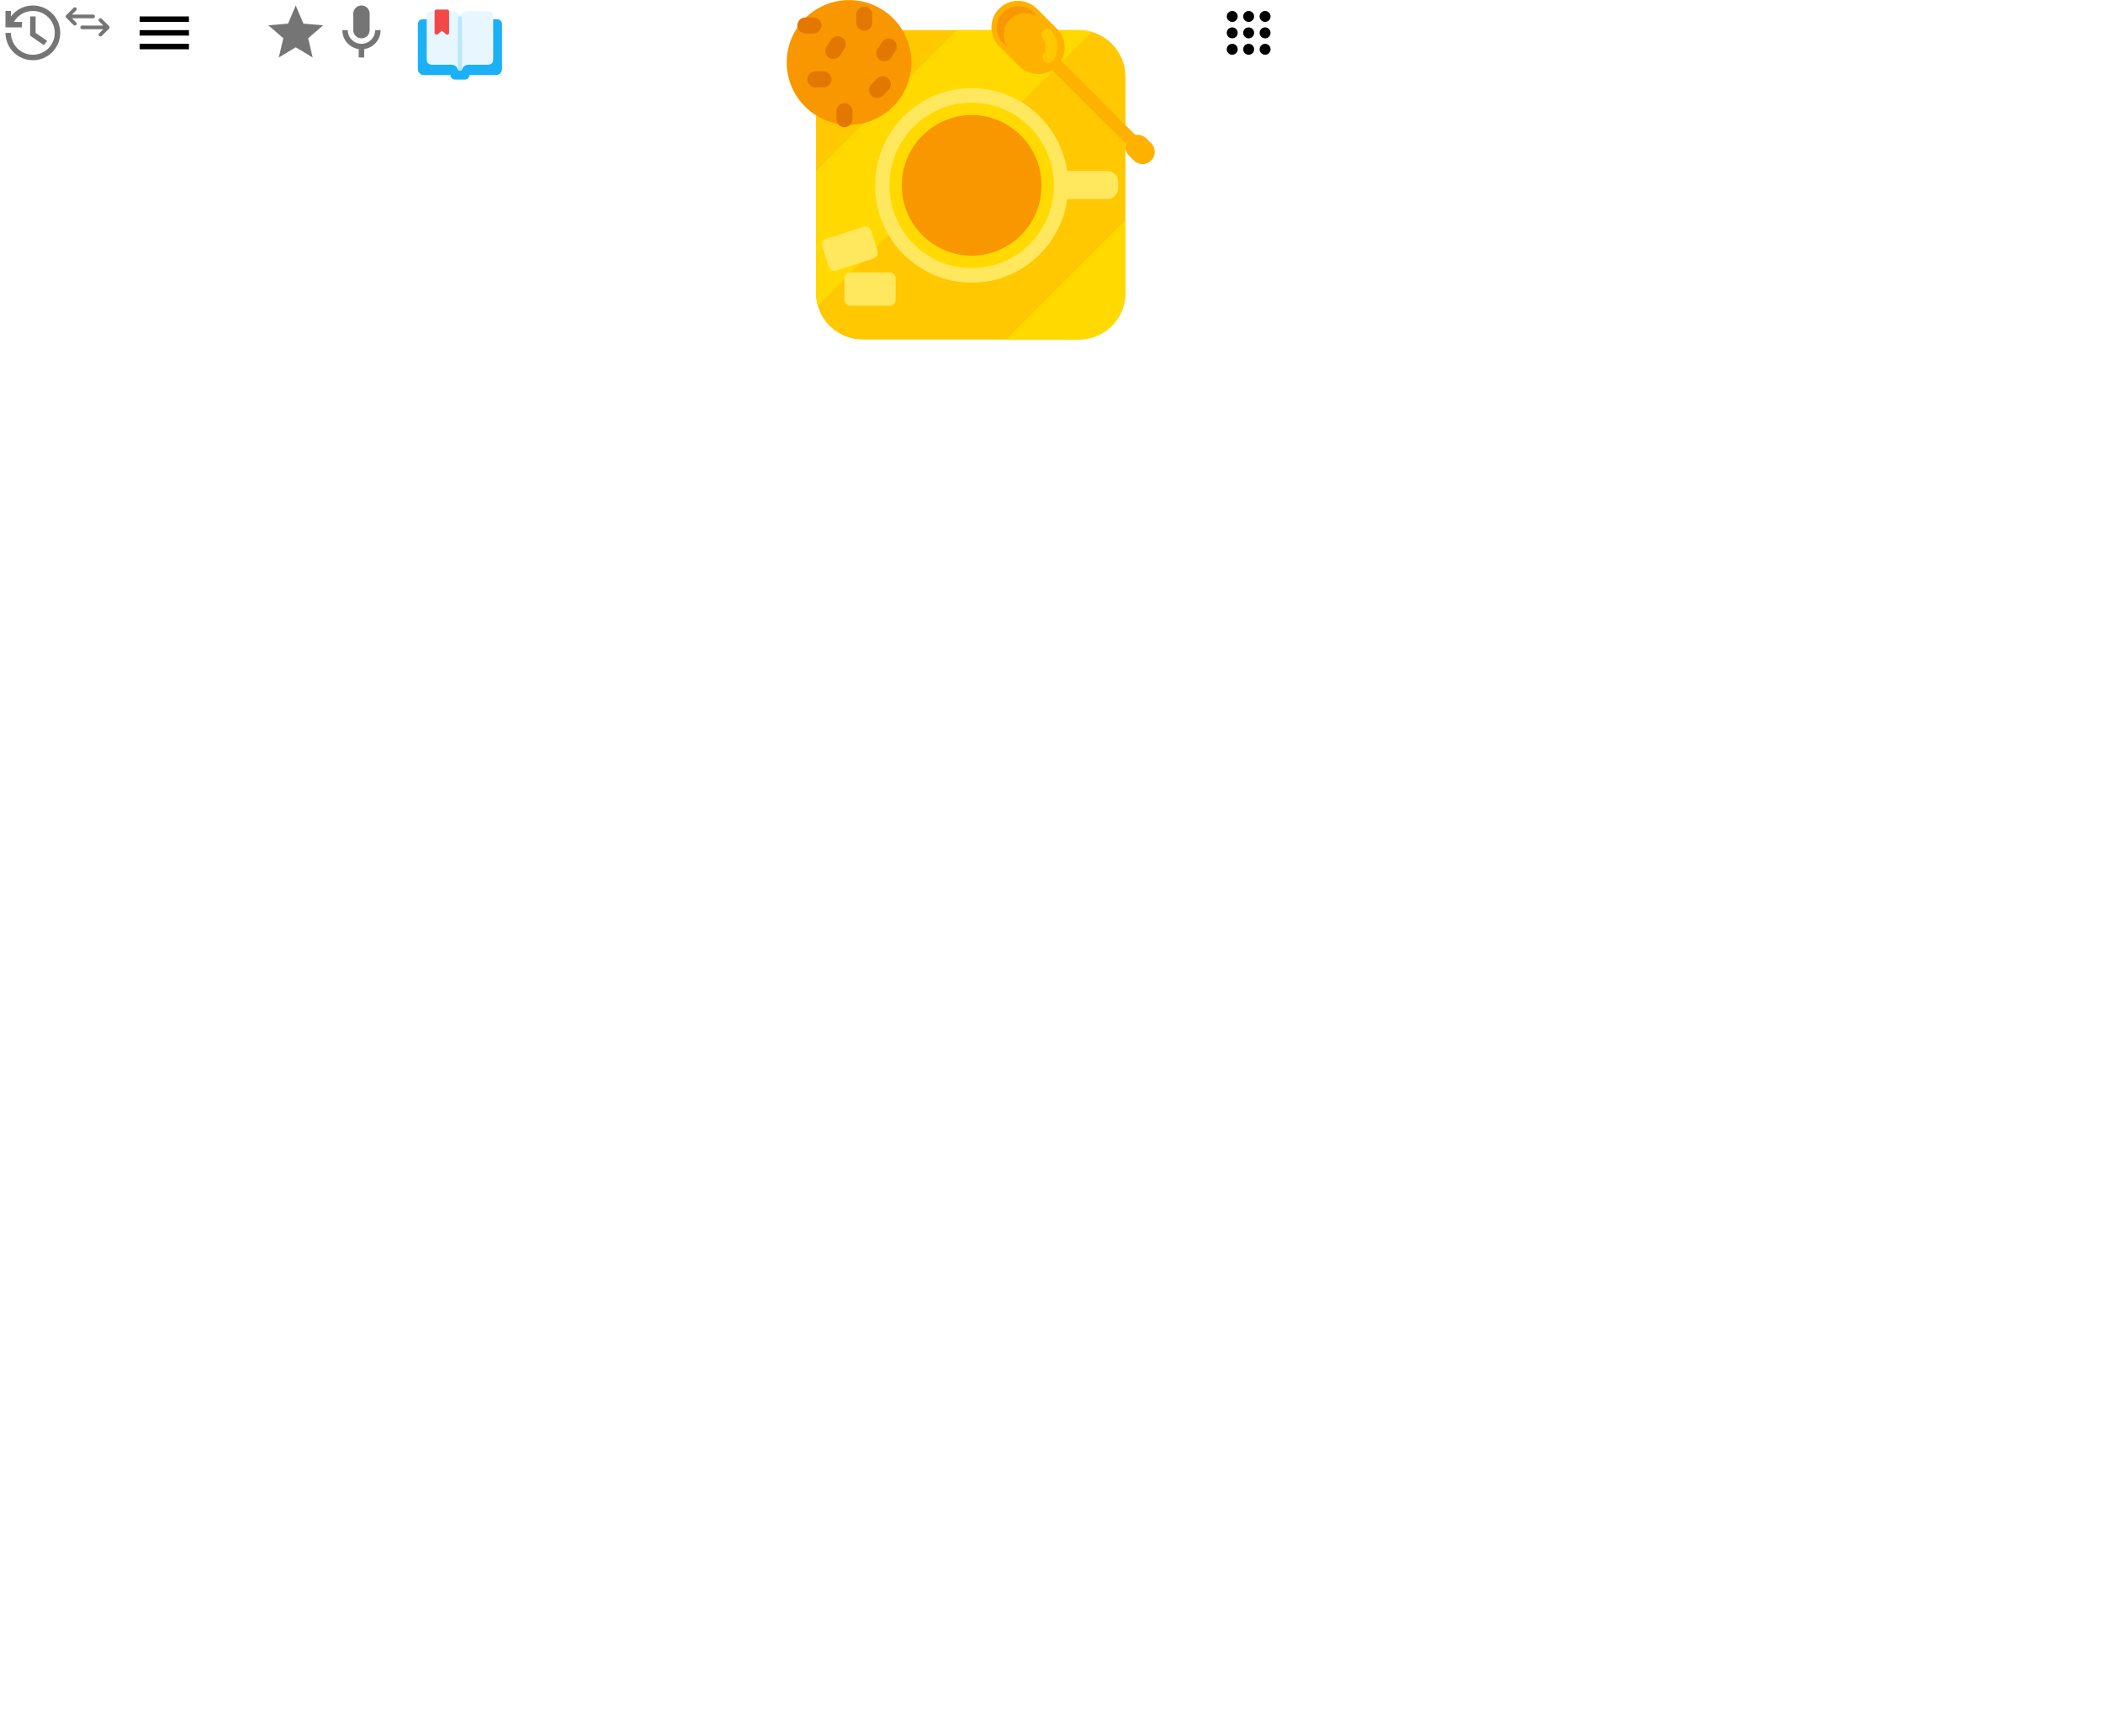
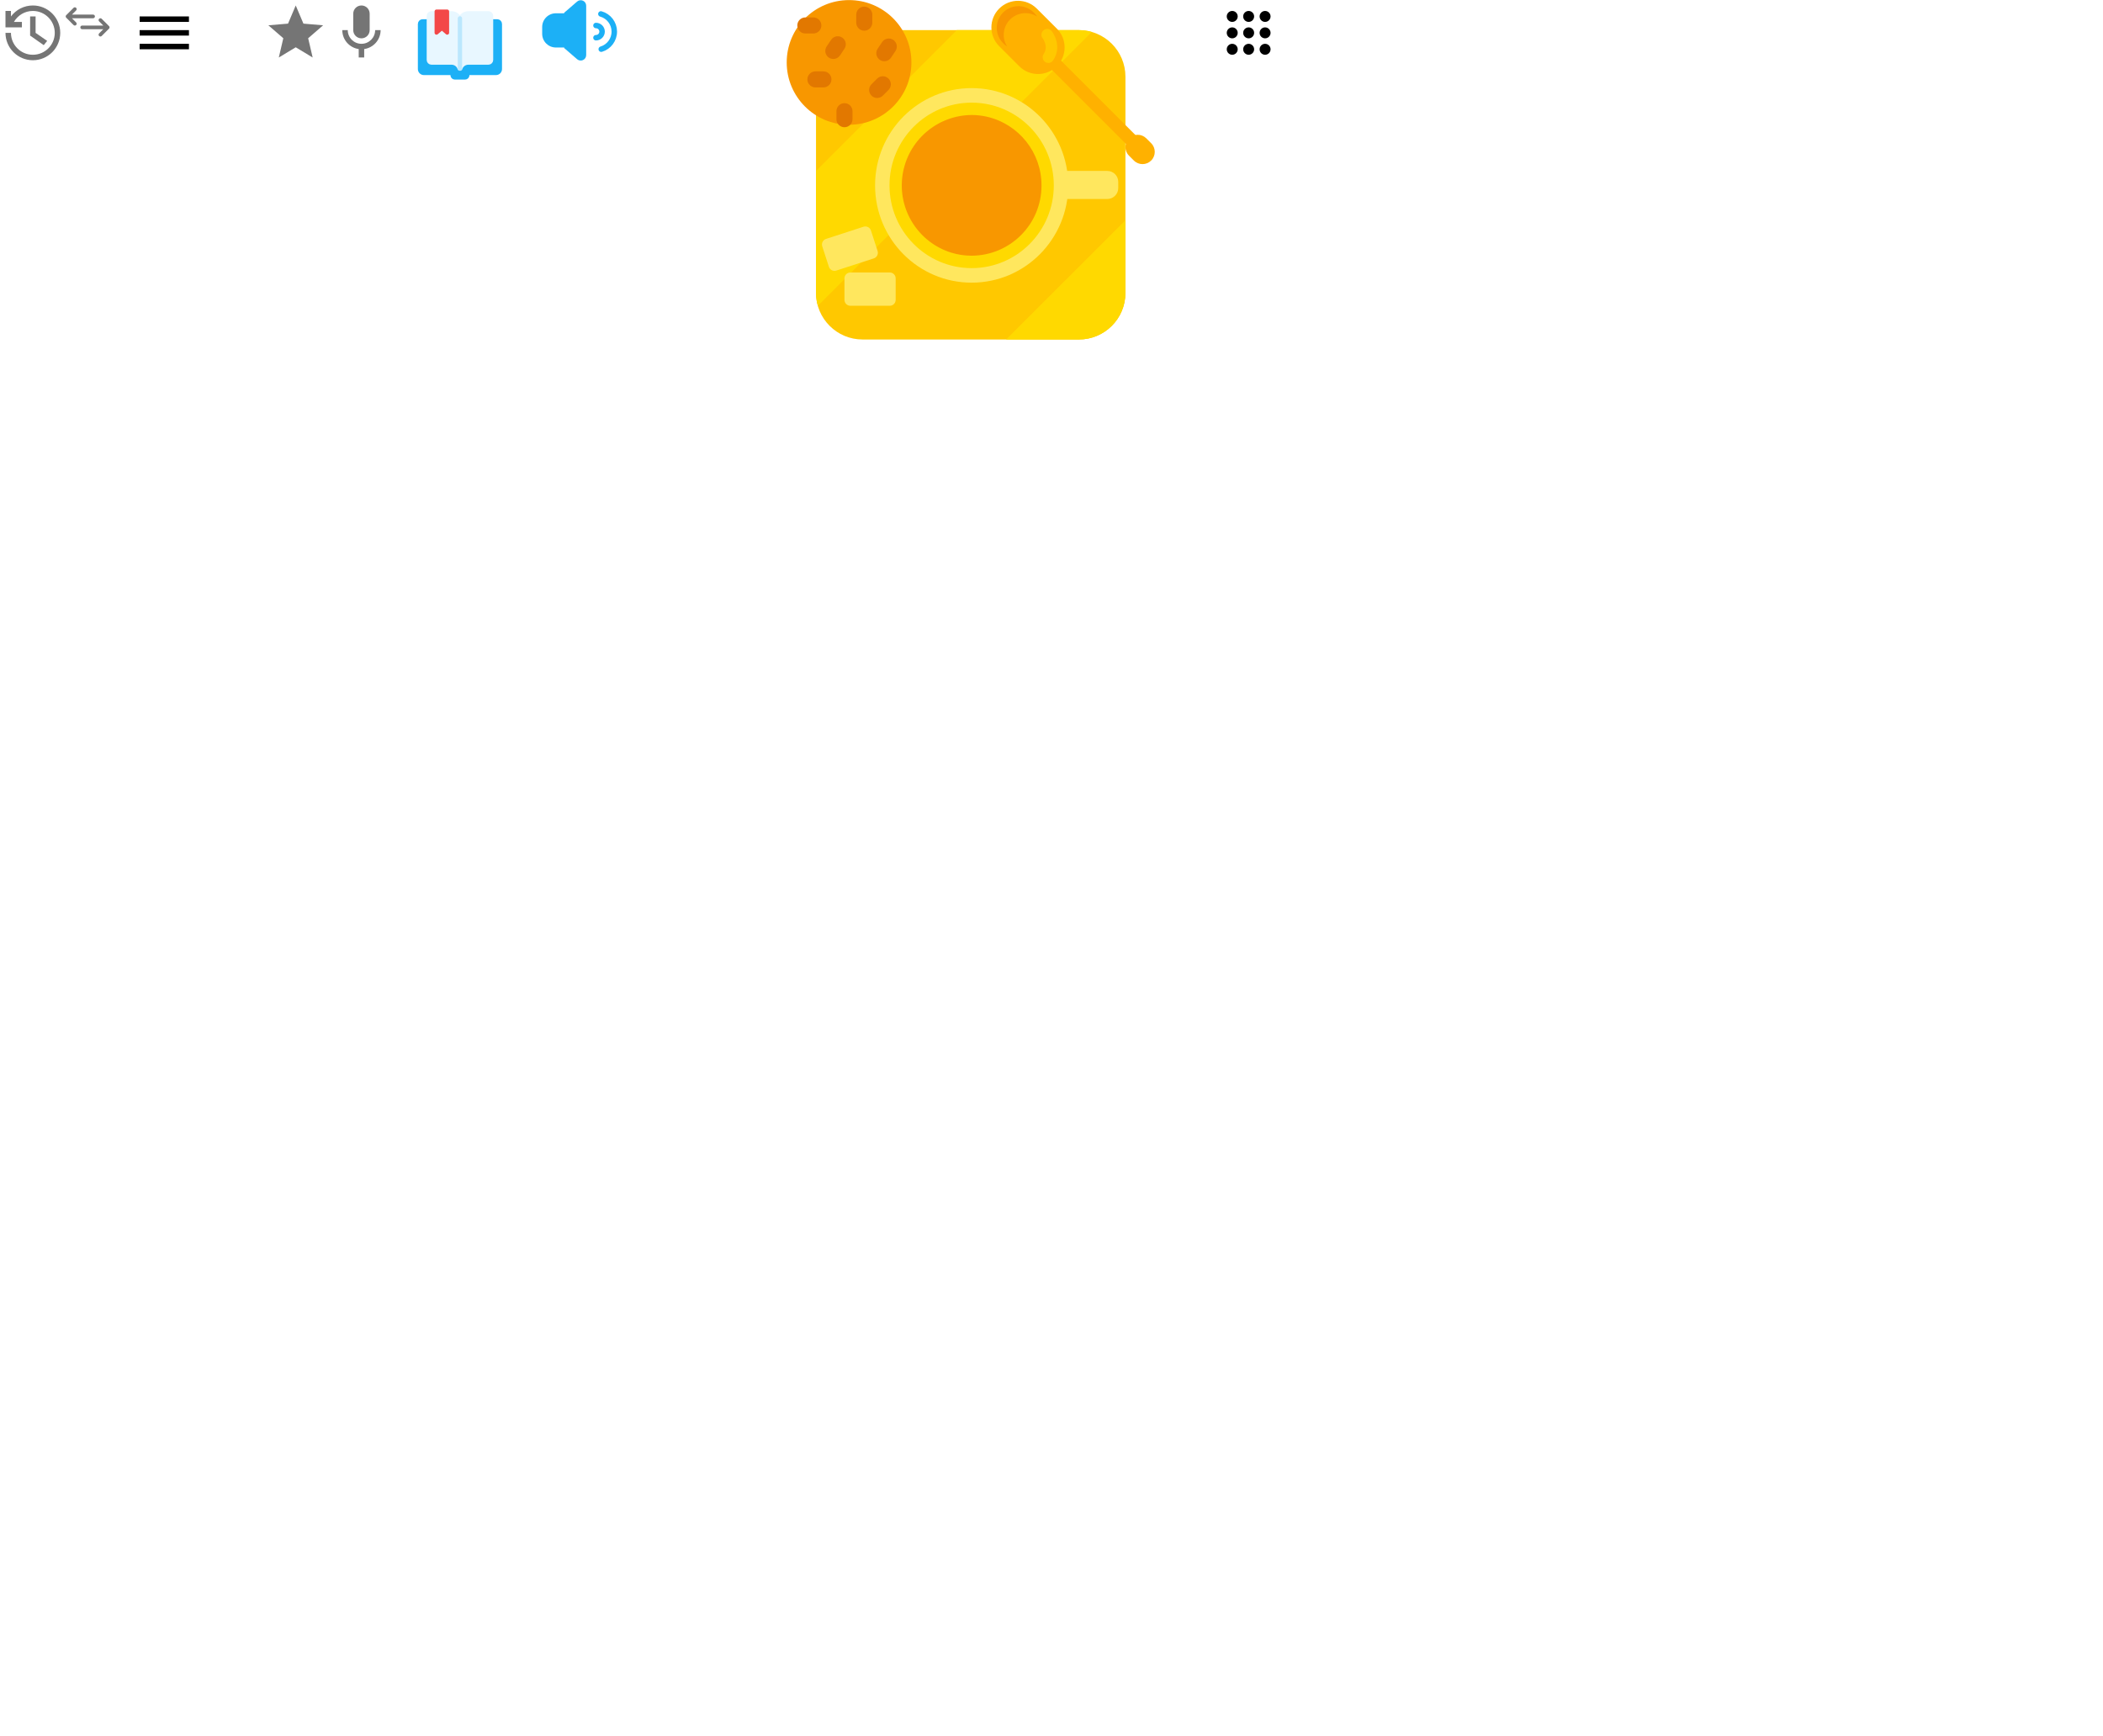
<svg xmlns="http://www.w3.org/2000/svg" width="768" height="634" viewBox="0 0 768 634">
  <svg width="24" height="24" viewBox="0 0 24 24" focusable="false" class="TYVfy NMm5M" style="fill: rgba(0,0,0,0.54);">
    <path d="M4 4v2.01C5.83 3.58 8.73 2 12.01 2 17.53 2 22 6.48 22 12s-4.47 10-9.99 10C6.48 22 2 17.52 2 12h2c0 4.42 3.58 8 8 8s8-3.58 8-8-3.58-8-8-8C9.04 4 6.47 5.61 5.09 8H8v2H2V4h2z" />
    <path d="M13 12V6h-2v7l4.97 3.49 1.26-1.55z" />
  </svg>
  <svg version="1.1" id="Layer_1" x="24" y="0px" viewBox="0 0 512 512" width="24" height="24" style="           enable-background: new 0 0 512 512;            height: 16px;           width: 16px;            fill: rgba(0,0,0,0.54);" xml:space="preserve">
    <g>
      <path d="M72.837,213.333H320c11.782,0,21.333-9.551,21.333-21.333c0-11.782-9.551-21.333-21.333-21.333H72.837l48.915-48.915                  c8.331-8.331,8.331-21.839,0-30.17c-8.331-8.331-21.839-8.331-30.17,0L6.248,176.915c-0.497,0.497-0.967,1.02-1.413,1.564                      c-0.202,0.246-0.378,0.506-0.567,0.759c-0.228,0.304-0.463,0.601-0.675,0.918c-0.203,0.303-0.379,0.618-0.565,0.929                      c-0.171,0.286-0.351,0.566-0.509,0.861c-0.17,0.317-0.314,0.644-0.466,0.968c-0.145,0.307-0.298,0.609-0.429,0.924                      c-0.13,0.315-0.236,0.637-0.35,0.957c-0.121,0.337-0.25,0.669-0.354,1.013c-0.097,0.32-0.168,0.645-0.249,0.969                      c-0.089,0.351-0.187,0.698-0.258,1.056c-0.074,0.375-0.118,0.753-0.172,1.13c-0.044,0.311-0.104,0.618-0.135,0.933                      c-0.138,1.4-0.138,2.811,0,4.211c0.031,0.315,0.09,0.621,0.135,0.933c0.054,0.377,0.098,0.756,0.173,1.13                      c0.071,0.358,0.169,0.704,0.258,1.055c0.081,0.324,0.152,0.649,0.249,0.969c0.104,0.344,0.233,0.677,0.354,1.013                      c0.115,0.32,0.22,0.642,0.35,0.957c0.13,0.315,0.284,0.616,0.429,0.923c0.153,0.324,0.297,0.651,0.467,0.969                      c0.158,0.294,0.337,0.573,0.508,0.859c0.186,0.312,0.362,0.627,0.565,0.931c0.211,0.316,0.446,0.612,0.673,0.916                      c0.19,0.254,0.366,0.514,0.569,0.761c0.443,0.54,0.91,1.059,1.403,1.552c0.004,0.004,0.006,0.008,0.01,0.011l85.333,85.333                      c8.331,8.331,21.839,8.331,30.17,0c8.331-8.331,8.331-21.839,0-30.17L72.837,213.333z" />
      <path d="M507.164,333.522c0.204-0.248,0.38-0.509,0.571-0.764c0.226-0.302,0.461-0.598,0.671-0.913                    c0.204-0.304,0.38-0.62,0.566-0.932c0.17-0.285,0.349-0.564,0.506-0.857c0.17-0.318,0.315-0.646,0.468-0.971                    c0.145-0.306,0.297-0.607,0.428-0.921c0.13-0.315,0.236-0.637,0.35-0.957c0.121-0.337,0.25-0.669,0.354-1.013                    c0.097-0.32,0.168-0.646,0.249-0.969c0.089-0.351,0.187-0.698,0.258-1.055c0.074-0.375,0.118-0.753,0.173-1.13                    c0.044-0.311,0.104-0.617,0.135-0.933c0.138-1.4,0.138-2.811,0-4.211c-0.031-0.315-0.09-0.621-0.135-0.933                    c-0.054-0.377-0.098-0.756-0.173-1.13c-0.071-0.358-0.169-0.704-0.258-1.055c-0.081-0.324-0.152-0.649-0.249-0.969                    c-0.104-0.344-0.233-0.677-0.354-1.013c-0.115-0.32-0.22-0.642-0.35-0.957c-0.13-0.314-0.283-0.615-0.428-0.921                    c-0.153-0.325-0.297-0.653-0.468-0.971c-0.157-0.293-0.336-0.572-0.506-0.857c-0.186-0.312-0.363-0.628-0.566-0.932                    c-0.211-0.315-0.445-0.611-0.671-0.913c-0.191-0.255-0.368-0.516-0.571-0.764c-0.439-0.535-0.903-1.05-1.392-1.54                    c-0.007-0.008-0.014-0.016-0.021-0.023l-85.333-85.333c-8.331-8.331-21.839-8.331-30.17,0s-8.331,21.839,0,30.17l48.915,48.915                    H192c-11.782,0-21.333,9.551-21.333,21.333s9.551,21.333,21.333,21.333h247.163l-48.915,48.915                    c-8.331,8.331-8.331,21.839,0,30.17s21.839,8.331,30.17,0l85.333-85.333c0.008-0.008,0.014-0.016,0.021-0.023                    C506.261,334.572,506.725,334.057,507.164,333.522z" />
    </g>
  </svg>
  <svg focusable="false" viewBox="0 0 24 24" width="24" height="24" x="48" y="0px">
    <path d="M3 18h18v-2H3v2zm0-5h18v-2H3v2zm0-7v2h18V6H3z" />
  </svg>
  <svg class="gb_6e" focusable="false" viewBox="0 0 24 24" idth="24" height="24" x="72" y="0px">
    <path d="M6,8c1.1,0 2,-0.9 2,-2s-0.9,-2 -2,-2 -2,0.9 -2,2 0.9,2 2,2zM12,20c1.1,0 2,-0.9 2,-2s-0.9,-2 -2,-2 -2,0.9 -2,2 0.9,2 2,2zM6,20c1.1,0 2,-0.9 2,-2s-0.9,-2 -2,-2 -2,0.9 -2,2 0.9,2 2,2zM6,14c1.1,0 2,-0.9 2,-2s-0.9,-2 -2,-2 -2,0.9 -2,2 0.9,2 2,2zM12,14c1.1,0 2,-0.9 2,-2s-0.9,-2 -2,-2 -2,0.9 -2,2 0.9,2 2,2zM16,6c0,1.1 0.9,2 2,2s2,-0.9 2,-2 -0.9,-2 -2,-2 -2,0.9 -2,2zM12,8c1.1,0 2,-0.9 2,-2s-0.9,-2 -2,-2 -2,0.9 -2,2 0.9,2 2,2zM18,14c1.1,0 2,-0.9 2,-2s-0.9,-2 -2,-2 -2,0.9 -2,2 0.9,2 2,2zM18,20c1.1,0 2,-0.9 2,-2s-0.9,-2 -2,-2 -2,0.9 -2,2 0.9,2 2,2z" />
  </svg>
  <svg width="24" height="24" viewBox="0 0 24 24" focusable="false" style="fill: rgba(0,0,0,0.54);" x="96" y="0px">
    <path d="M12 17.27L18.18 21l-1.64-7.03L22 9.24l-7.19-.61L12 2 9.19 8.63 2 9.24l5.46 4.73L5.82 21 12 17.27z" />
  </svg>
  <svg width="24" height="24" x="120" y="0" viewBox="0 0 24 24" focusable="false" class="AeYb4d NMm5M" style="fill: rgba(0,0,0,0.54);">
    <path d="M12 14c1.66 0 3-1.34 3-3V5c0-1.66-1.34-3-3-3S9 3.34 9 5v6c0 1.66 1.34 3 3 3z" />
    <path d="M17 11c0 2.76-2.24 5-5 5s-5-2.24-5-5H5c0 3.53 2.61 6.43 6 6.92V21h2v-3.08c3.39-.49 6-3.39 6-6.92h-2z" />
  </svg>
  <svg x="152" y="0" width="32" height="32" viewBox="0 0 46 46" version="1.1">
    <g stroke="none" stroke-width="1" fill="none" fill-rule="evenodd">
      <g>
        <path d="M39.513 11.226h3.034c.751 0 1.36.608 1.36 1.36v23.666a2.04 2.04 0 0 1-2.04 2.04H27.49a.68.68 0 0 0-.68.68v.5a1.18 1.18 0 0 1-1.18 1.179h-5.351a1.18 1.18 0 0 1-1.18-1.18v-.5a.68.68 0 0 0-.68-.68H4.04A2.04 2.04 0 0 1 2 36.252V12.587c0-.752.609-1.36 1.36-1.36h2.705" stroke="#1CB0F6" stroke-width="2.27" fill="#1CB0F6" stroke-linejoin="round" />
        <path d="M37.92 32.838H27.388c-2.066 0-3.802 1.354-4.294 3.187h-.28c-.491-1.833-2.227-3.187-4.293-3.187H7.987a1.36 1.36 0 0 1-1.36-1.36V8.36c0-.751.608-1.36 1.36-1.36H18.52c2.449 0 4.434 1.903 4.434 4.25 0-2.347 1.985-4.25 4.433-4.25h10.534c.75 0 1.36.609 1.36 1.36v23.118a1.36 1.36 0 0 1-1.36 1.36z" stroke="#E8F7FF" stroke-width="2.27" fill="#E8F7FF" stroke-linecap="round" stroke-linejoin="round" />
        <path d="M22.954 9.648v27.194" stroke-opacity=".22" stroke="#1CB0F6" stroke-width="2.27" stroke-linecap="round" />
        <path stroke="#F34848" stroke-width="2" fill="#F34848" stroke-linejoin="round" d="M10.635 6h5.632v11.21l-2.773-2.402-2.859 2.402z" />
      </g>
+     </g>
+   </svg>
+   <svg x="198" y="0" width="28" height="23">
+     <g fill="none" fill-rule="evenodd">
+       <path fill="#1CB0F6" d="M5 4.85h4.821v12.5H5a5 5 0 0 1-5-5v-2.5a5 5 0 0 1 5-5z" />
+       <path fill="#1CB0F6" d="M8.036 4.648L12.764.564a2 2 0 0 1 3.307 1.514v18.044a2 2 0 0 1-3.307 1.514l-4.728-4.084V4.648z" />
+       <path stroke="#1CB0F6" stroke-linecap="round" stroke-width="2" d="M19.643 13.779a2.232 2.232 0 1 0 0-4.465m1.927 8.648a6.7 6.7 0 0 0-.136-12.87" />
    </g>
  </svg>
  <svg x="287" y="0" width="135" height="124" viewBox="0 0 135 124">
    <defs>
      <style>.cls-1{fill:#ffc800}.cls-2{fill:#ffd900}.cls-4{fill:#ffe75e}.cls-5{fill:#f89700}.cls-6{fill:#e27800}.cls-7{fill:#ffb100}</style>
    </defs>
    <g id="Cover">
      <rect class="cls-1" x="11" y="11" width="113" height="113" rx="17" ry="17" />
      <path class="cls-2" d="M107 11H62.42L11 62.42V107a16.88 16.88 0 0 0 .67 4.69l.15-.13 99.89-99.89A17.07 17.07 0 0 0 107 11z" />
      <path d="M93.35 67.7a25.6 25.6 0 0 1-25.51 25.69 25 25 0 0 1-7.43-1.11A25.72 25.72 0 0 1 67.84 42a25 25 0 0 1 5.57.63A25.71 25.71 0 0 1 93.35 67.7z" fill="#62361b" />
      <path class="cls-4" d="M121.38 66.43v2.25a4 4 0 0 1-4 4H99.52V62.43h17.87a4 4 0 0 1 3.99 4z" />
      <ellipse class="cls-4" cx="67.84" cy="67.71" rx="35.27" ry="35.53" />
      <ellipse class="cls-2" cx="67.84" cy="67.71" rx="30" ry="30.22" />
      <path class="cls-5" d="M93.35 67.7a25.6 25.6 0 0 1-25.51 25.69 25 25 0 0 1-7.43-1.11A25.72 25.72 0 0 1 67.84 42a25 25 0 0 1 5.57.63A25.71 25.71 0 0 1 93.35 67.7z" />
      <circle class="cls-5" cx="23.07" cy="22.8" r="22.77" />
      <rect class="cls-6" x="29.97" y="28.88" width="8.79" height="5.87" rx="2.94" ry="2.94" transform="rotate(-45 34.368 31.814)" />
      <rect class="cls-6" x="7.85" y="26.06" width="8.79" height="5.87" rx="2.94" ry="2.94" />
      <rect class="cls-6" x="4.17" y="6.36" width="8.79" height="5.87" rx="2.94" ry="2.94" />
      <rect class="cls-6" x="24.23" y="3.89" width="8.79" height="5.87" rx="2.94" ry="2.94" transform="rotate(-90 28.62 6.82)" />
      <rect class="cls-6" x="17" y="39.14" width="8.79" height="5.87" rx="2.94" ry="2.94" transform="rotate(-90 21.395 42.075)" />
      <rect class="cls-6" x="13.74" y="14.46" width="8.79" height="5.87" rx="2.94" ry="2.94" transform="rotate(123.71 18.136 17.393)" />
      <rect class="cls-6" x="32.36" y="15.29" width="8.79" height="5.87" rx="2.94" ry="2.94" transform="rotate(123.71 36.76 18.224)" />
      <rect class="cls-7" x="78.72" y="-1.22" width="19.42" height="29.77" rx="9.71" ry="9.71" transform="rotate(-45 88.424 13.674)" />
      <path class="cls-7" transform="rotate(-45 108.51 33.534)" d="M106.13 8.71h4.75v49.64h-4.75z" />
      <rect class="cls-7" x="124.88" y="48.86" width="8.94" height="11.45" rx="4.47" ry="4.47" transform="rotate(-45 129.349 54.582)" />
      <path class="cls-1" d="M95.86 23a2.09 2.09 0 0 1-1.74-3.25C96 17 93.87 14.1 93.78 14a2.11 2.11 0 0 1 .38-3 2.08 2.08 0 0 1 2.92.36c.17.22 4.09 5.32.53 10.67a2.08 2.08 0 0 1-1.75.97z" />
      <rect class="cls-4" x="21.39" y="99.52" width="18.7" height="12.16" rx="2.15" ry="2.15" />
      <rect class="cls-4" x="14.04" y="84.73" width="18.7" height="12.16" rx="2.15" ry="2.15" transform="rotate(-17.99 23.407 90.835)" />
      <path class="cls-5" d="M90.7 4.75a7.33 7.33 0 0 1 1.06 1.31A7.92 7.92 0 0 0 80.81 17a7.61 7.61 0 0 1-1.31-1.06A7.92 7.92 0 1 1 90.7 4.75z" />
    </g>
    <g id="Instructions">
      <path class="cls-2" d="M80.42 124H107a17 17 0 0 0 17-17V80.42z" />
    </g>
  </svg>
</svg>
